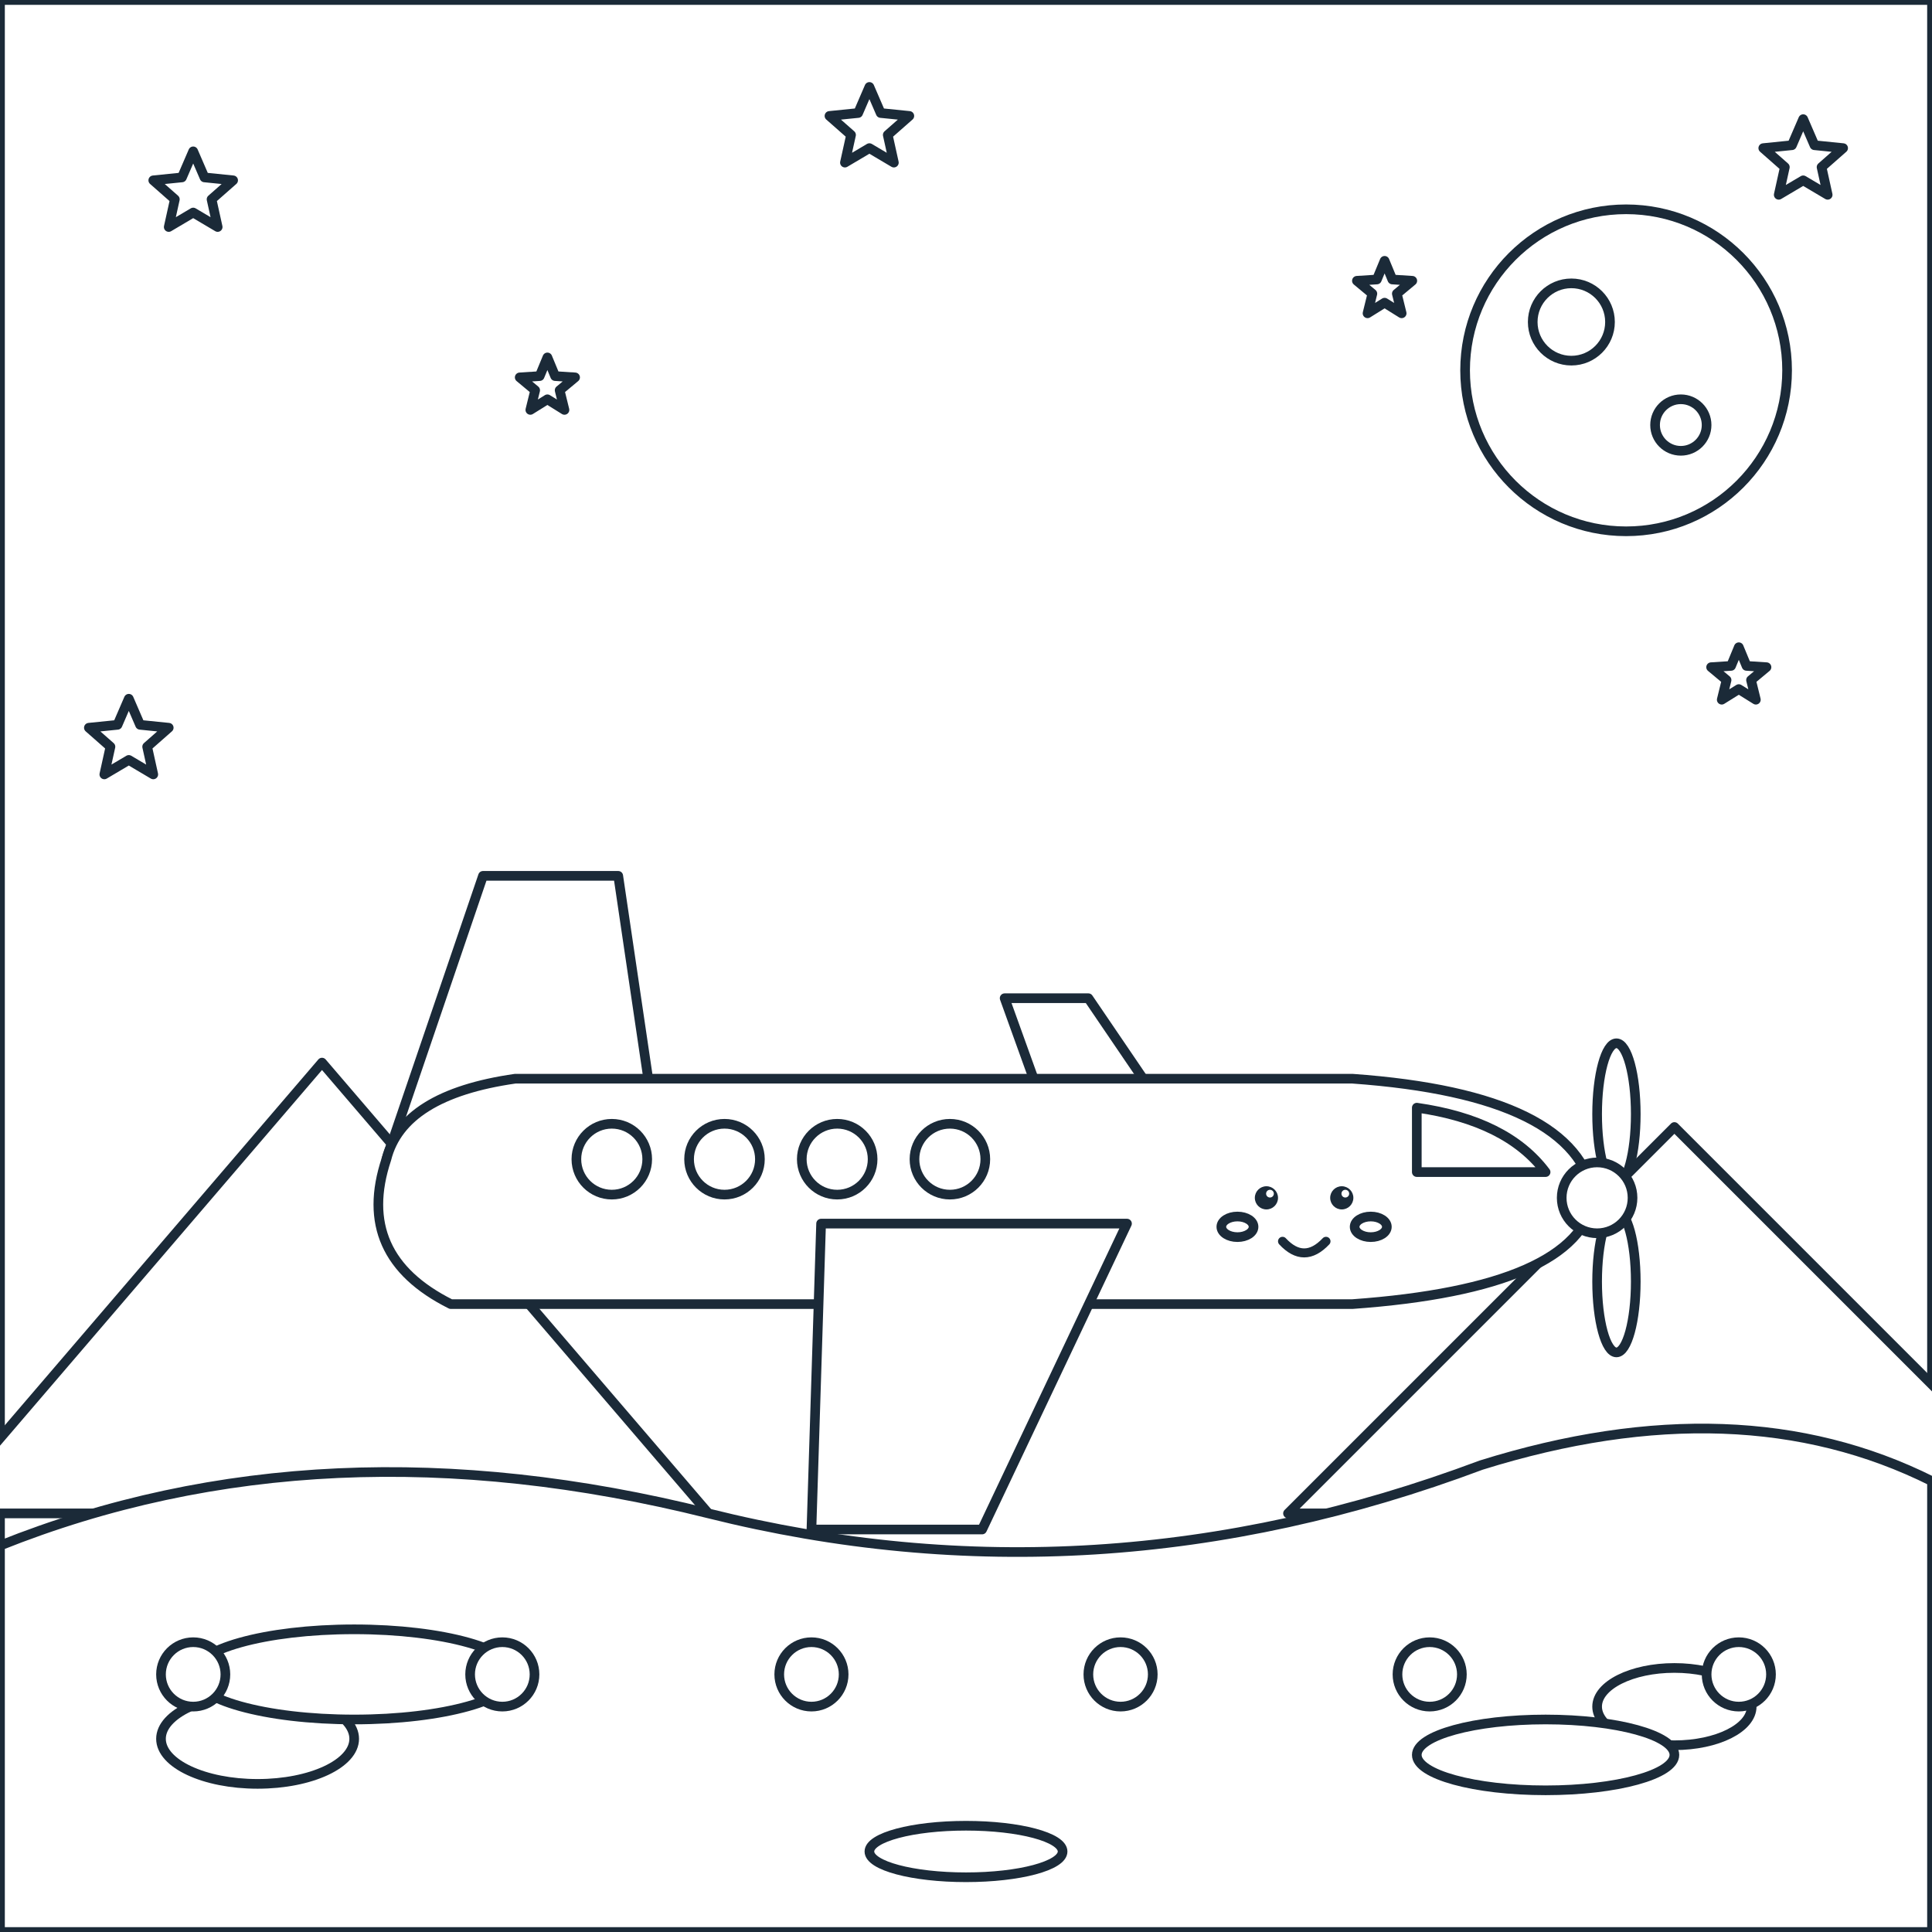
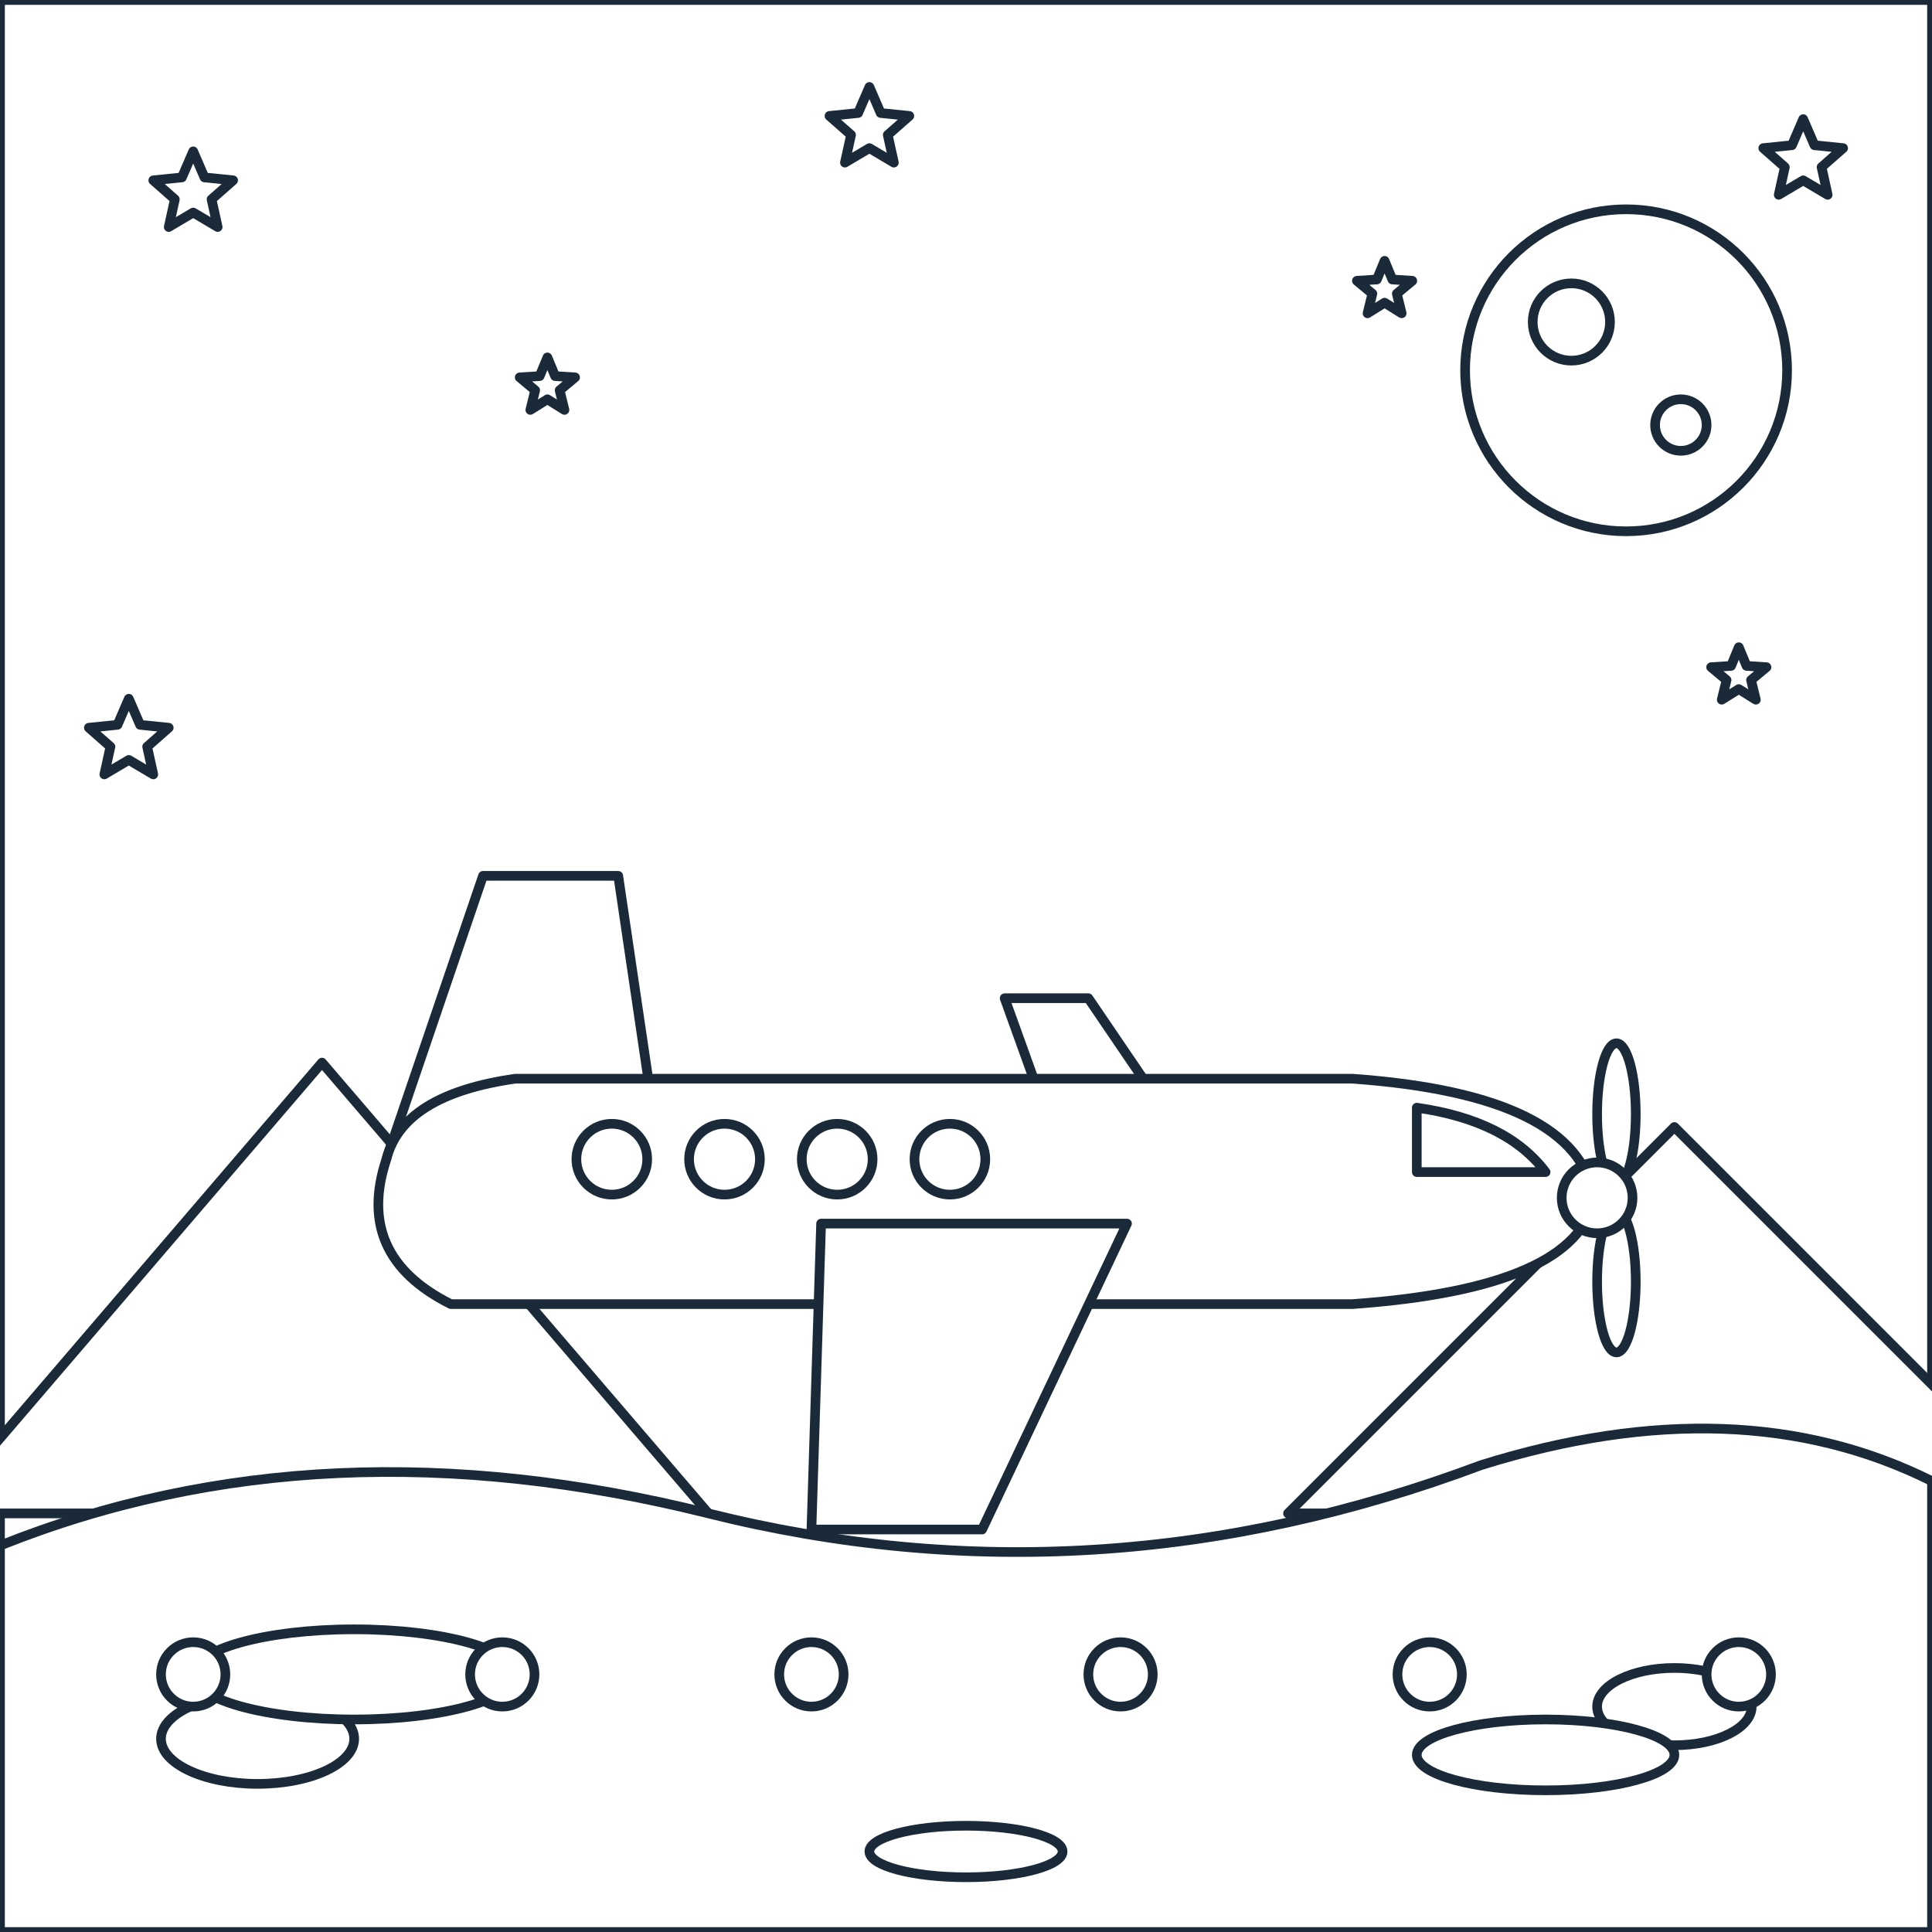
<svg xmlns="http://www.w3.org/2000/svg" viewBox="0 0 600 600" data-picture="may-bay-vu-tru--ha-canh-hanh-tinh-la">
  <g class="scene-back">
    <rect x="0" y="0" width="600" height="600" rx="0" id="r-nen-troi" data-region="nen-troi" class="region" fill="#FFFFFF" stroke="#1B2A38" stroke-width="3" stroke-linejoin="round" />
    <polygon points="60,47 63.5,55.1 72.4,56 65.7,61.9 67.6,70.5 60,66 52.4,70.5 54.3,61.9 47.6,56 56.5,55.1" id="r-sao-1" data-region="sao-1" class="region" fill="#FFFFFF" stroke="#1B2A38" stroke-width="3" stroke-linejoin="round" />
    <polygon points="170,111 172.4,116.8 178.6,117.2 173.8,121.2 175.3,127.3 170,124 164.7,127.3 166.2,121.2 161.4,117.2 167.6,116.8" id="r-sao-2" data-region="sao-2" class="region" fill="#FFFFFF" stroke="#1B2A38" stroke-width="3" stroke-linejoin="round" />
    <polygon points="270,27 273.5,35.1 282.4,36 275.7,41.9 277.6,50.5 270,46 262.4,50.5 264.3,41.9 257.6,36 266.5,35.1" id="r-sao-3" data-region="sao-3" class="region" fill="#FFFFFF" stroke="#1B2A38" stroke-width="3" stroke-linejoin="round" />
    <polygon points="430,81 432.4,86.8 438.6,87.2 433.8,91.2 435.3,97.3 430,94 424.7,97.3 426.2,91.2 421.4,87.2 427.6,86.8" id="r-sao-4" data-region="sao-4" class="region" fill="#FFFFFF" stroke="#1B2A38" stroke-width="3" stroke-linejoin="round" />
    <polygon points="560,37 563.5,45.1 572.4,46 565.7,51.9 567.6,60.5 560,56 552.4,60.5 554.3,51.9 547.6,46 556.5,45.1" id="r-sao-5" data-region="sao-5" class="region" fill="#FFFFFF" stroke="#1B2A38" stroke-width="3" stroke-linejoin="round" />
    <polygon points="540,201 542.4,206.8 548.6,207.2 543.8,211.2 545.3,217.3 540,214 534.7,217.3 536.2,211.2 531.4,207.2 537.6,206.8" id="r-sao-6" data-region="sao-6" class="region" fill="#FFFFFF" stroke="#1B2A38" stroke-width="3" stroke-linejoin="round" />
    <polygon points="40,217 43.5,225.1 52.4,226 45.7,231.9 47.6,240.5 40,236 32.4,240.5 34.3,231.9 27.6,226 36.5,225.1" id="r-sao-7" data-region="sao-7" class="region" fill="#FFFFFF" stroke="#1B2A38" stroke-width="3" stroke-linejoin="round" />
    <polygon points="-20,470 100,330 220,470" id="r-nui-hoa-1" data-region="nui-hoa-1" class="region" fill="#FFFFFF" stroke="#1B2A38" stroke-width="3" stroke-linejoin="round" />
    <polygon points="400,470 520,350 640,470" id="r-nui-hoa-2" data-region="nui-hoa-2" class="region" fill="#FFFFFF" stroke="#1B2A38" stroke-width="3" stroke-linejoin="round" />
    <ellipse cx="505" cy="115" rx="50" ry="50" id="r-hanh-tinh" data-region="hanh-tinh" class="region" fill="#FFFFFF" stroke="#1B2A38" stroke-width="3" stroke-linejoin="round" />
    <ellipse cx="488" cy="100" rx="12" ry="12" id="r-ho-hanh-tinh-1" data-region="ho-hanh-tinh-1" class="region" fill="#FFFFFF" stroke="#1B2A38" stroke-width="3" stroke-linejoin="round" />
    <ellipse cx="522" cy="132" rx="8" ry="8" id="r-ho-hanh-tinh-2" data-region="ho-hanh-tinh-2" class="region" fill="#FFFFFF" stroke="#1B2A38" stroke-width="3" stroke-linejoin="round" />
    <path d="M 0 480 Q 100 440 220 470 Q 340 500 460 455 Q 540 430 600 460 L 600 600 L 0 600 Z" id="r-nen-dat" data-region="nen-dat" class="region" fill="#FFFFFF" stroke="#1B2A38" stroke-width="3" stroke-linejoin="round" />
    <ellipse cx="80" cy="540" rx="30" ry="14" id="r-da-do-1" data-region="da-do-1" class="region" fill="#FFFFFF" stroke="#1B2A38" stroke-width="3" stroke-linejoin="round" />
    <ellipse cx="520" cy="530" rx="24" ry="12" id="r-da-do-2" data-region="da-do-2" class="region" fill="#FFFFFF" stroke="#1B2A38" stroke-width="3" stroke-linejoin="round" />
    <ellipse cx="110" cy="520" rx="50" ry="14" id="r-mieng-ho-1" data-region="mieng-ho-1" class="region" fill="#FFFFFF" stroke="#1B2A38" stroke-width="3" stroke-linejoin="round" />
    <ellipse cx="480" cy="545" rx="40" ry="11" id="r-mieng-ho-2" data-region="mieng-ho-2" class="region" fill="#FFFFFF" stroke="#1B2A38" stroke-width="3" stroke-linejoin="round" />
    <ellipse cx="300" cy="575" rx="30" ry="8" id="r-mieng-ho-3" data-region="mieng-ho-3" class="region" fill="#FFFFFF" stroke="#1B2A38" stroke-width="3" stroke-linejoin="round" />
    <ellipse cx="60" cy="520" rx="10" ry="10" id="r-den-duong-bang-1" data-region="den-duong-bang-1" class="region" fill="#FFFFFF" stroke="#1B2A38" stroke-width="3" stroke-linejoin="round" />
    <ellipse cx="156" cy="520" rx="10" ry="10" id="r-den-duong-bang-2" data-region="den-duong-bang-2" class="region" fill="#FFFFFF" stroke="#1B2A38" stroke-width="3" stroke-linejoin="round" />
    <ellipse cx="252" cy="520" rx="10" ry="10" id="r-den-duong-bang-3" data-region="den-duong-bang-3" class="region" fill="#FFFFFF" stroke="#1B2A38" stroke-width="3" stroke-linejoin="round" />
    <ellipse cx="348" cy="520" rx="10" ry="10" id="r-den-duong-bang-4" data-region="den-duong-bang-4" class="region" fill="#FFFFFF" stroke="#1B2A38" stroke-width="3" stroke-linejoin="round" />
    <ellipse cx="444" cy="520" rx="10" ry="10" id="r-den-duong-bang-5" data-region="den-duong-bang-5" class="region" fill="#FFFFFF" stroke="#1B2A38" stroke-width="3" stroke-linejoin="round" />
    <ellipse cx="540" cy="520" rx="10" ry="10" id="r-den-duong-bang-6" data-region="den-duong-bang-6" class="region" fill="#FFFFFF" stroke="#1B2A38" stroke-width="3" stroke-linejoin="round" />
  </g>
  <g id="subject" class="subject anim-fly" transform="translate(0 60) translate(300 400) scale(1) rotate(0) translate(-300 -400)">
    <polygon points="120,300 150,212 192,212 205,300" id="r-duoi-dung" data-region="duoi-dung" class="region" fill="#FFFFFF" stroke="#1B2A38" stroke-width="3" stroke-linejoin="round" />
    <polygon points="330,300 372,300 338,250 312,250" id="r-canh-sau" data-region="canh-sau" class="region" fill="#FFFFFF" stroke="#1B2A38" stroke-width="3" stroke-linejoin="round" />
    <path d="M 120 300 Q 110 330 140 345 L 420 345 Q 490 340 495 312 Q 490 280 420 275 L 160 275 Q 125 280 120 300 Z" id="r-than-may-bay" data-region="than-may-bay" class="region" fill="#FFFFFF" stroke="#1B2A38" stroke-width="3" stroke-linejoin="round" />
    <polygon points="255,320 350,320 305,415 252,415" id="r-canh" data-region="canh" class="region" fill="#FFFFFF" stroke="#1B2A38" stroke-width="3" stroke-linejoin="round" />
    <ellipse cx="190" cy="300" rx="11" ry="11" id="r-cua-so-1" data-region="cua-so-1" class="region" fill="#FFFFFF" stroke="#1B2A38" stroke-width="3" stroke-linejoin="round" />
    <ellipse cx="225" cy="300" rx="11" ry="11" id="r-cua-so-2" data-region="cua-so-2" class="region" fill="#FFFFFF" stroke="#1B2A38" stroke-width="3" stroke-linejoin="round" />
    <ellipse cx="260" cy="300" rx="11" ry="11" id="r-cua-so-3" data-region="cua-so-3" class="region" fill="#FFFFFF" stroke="#1B2A38" stroke-width="3" stroke-linejoin="round" />
    <ellipse cx="295" cy="300" rx="11" ry="11" id="r-cua-so-4" data-region="cua-so-4" class="region" fill="#FFFFFF" stroke="#1B2A38" stroke-width="3" stroke-linejoin="round" />
    <path d="M 440 284 Q 468 288 480 304 L 440 304 Z" id="r-kinh-lai" data-region="kinh-lai" class="region" fill="#FFFFFF" stroke="#1B2A38" stroke-width="3" stroke-linejoin="round" />
    <ellipse cx="502" cy="286" rx="6" ry="22" id="r-canh-quat-tren" data-region="canh-quat-tren" class="region" fill="#FFFFFF" stroke="#1B2A38" stroke-width="3" stroke-linejoin="round" />
    <ellipse cx="502" cy="338" rx="6" ry="22" id="r-canh-quat-duoi" data-region="canh-quat-duoi" class="region" fill="#FFFFFF" stroke="#1B2A38" stroke-width="3" stroke-linejoin="round" />
    <ellipse cx="496" cy="312" rx="11" ry="11" id="r-mui-may-bay" data-region="mui-may-bay" class="region" fill="#FFFFFF" stroke="#1B2A38" stroke-width="3" stroke-linejoin="round" />
-     <g class="deco" pointer-events="none">
-       <circle cx="393.3" cy="312" r="3.6" fill="#1B2A38" />
-     </g>
-     <g class="deco" pointer-events="none">
-       <circle cx="416.7" cy="312" r="3.6" fill="#1B2A38" />
-     </g>
-     <g class="deco" pointer-events="none">
-       <circle cx="394.4" cy="310.7" r="1.2" fill="#FFFFFF" />
-     </g>
-     <g class="deco" pointer-events="none">
-       <circle cx="417.8" cy="310.7" r="1.2" fill="#FFFFFF" />
-     </g>
-     <ellipse cx="384.3" cy="321" rx="5" ry="3.2" id="r-ma-trai" data-region="ma-trai" class="region" fill="#FFFFFF" stroke="#1B2A38" stroke-width="3" stroke-linejoin="round" />
-     <ellipse cx="425.7" cy="321" rx="5" ry="3.2" id="r-ma-phai" data-region="ma-phai" class="region" fill="#FFFFFF" stroke="#1B2A38" stroke-width="3" stroke-linejoin="round" />
-     <g class="deco" pointer-events="none">
-       <path d="M 398.3 325.5 Q 405 332.7 411.8 325.5" fill="none" stroke="#1B2A38" stroke-width="2.8" stroke-linecap="round" stroke-linejoin="round" />
-     </g>
  </g>
  <g class="scene-front">

</g>
</svg>
